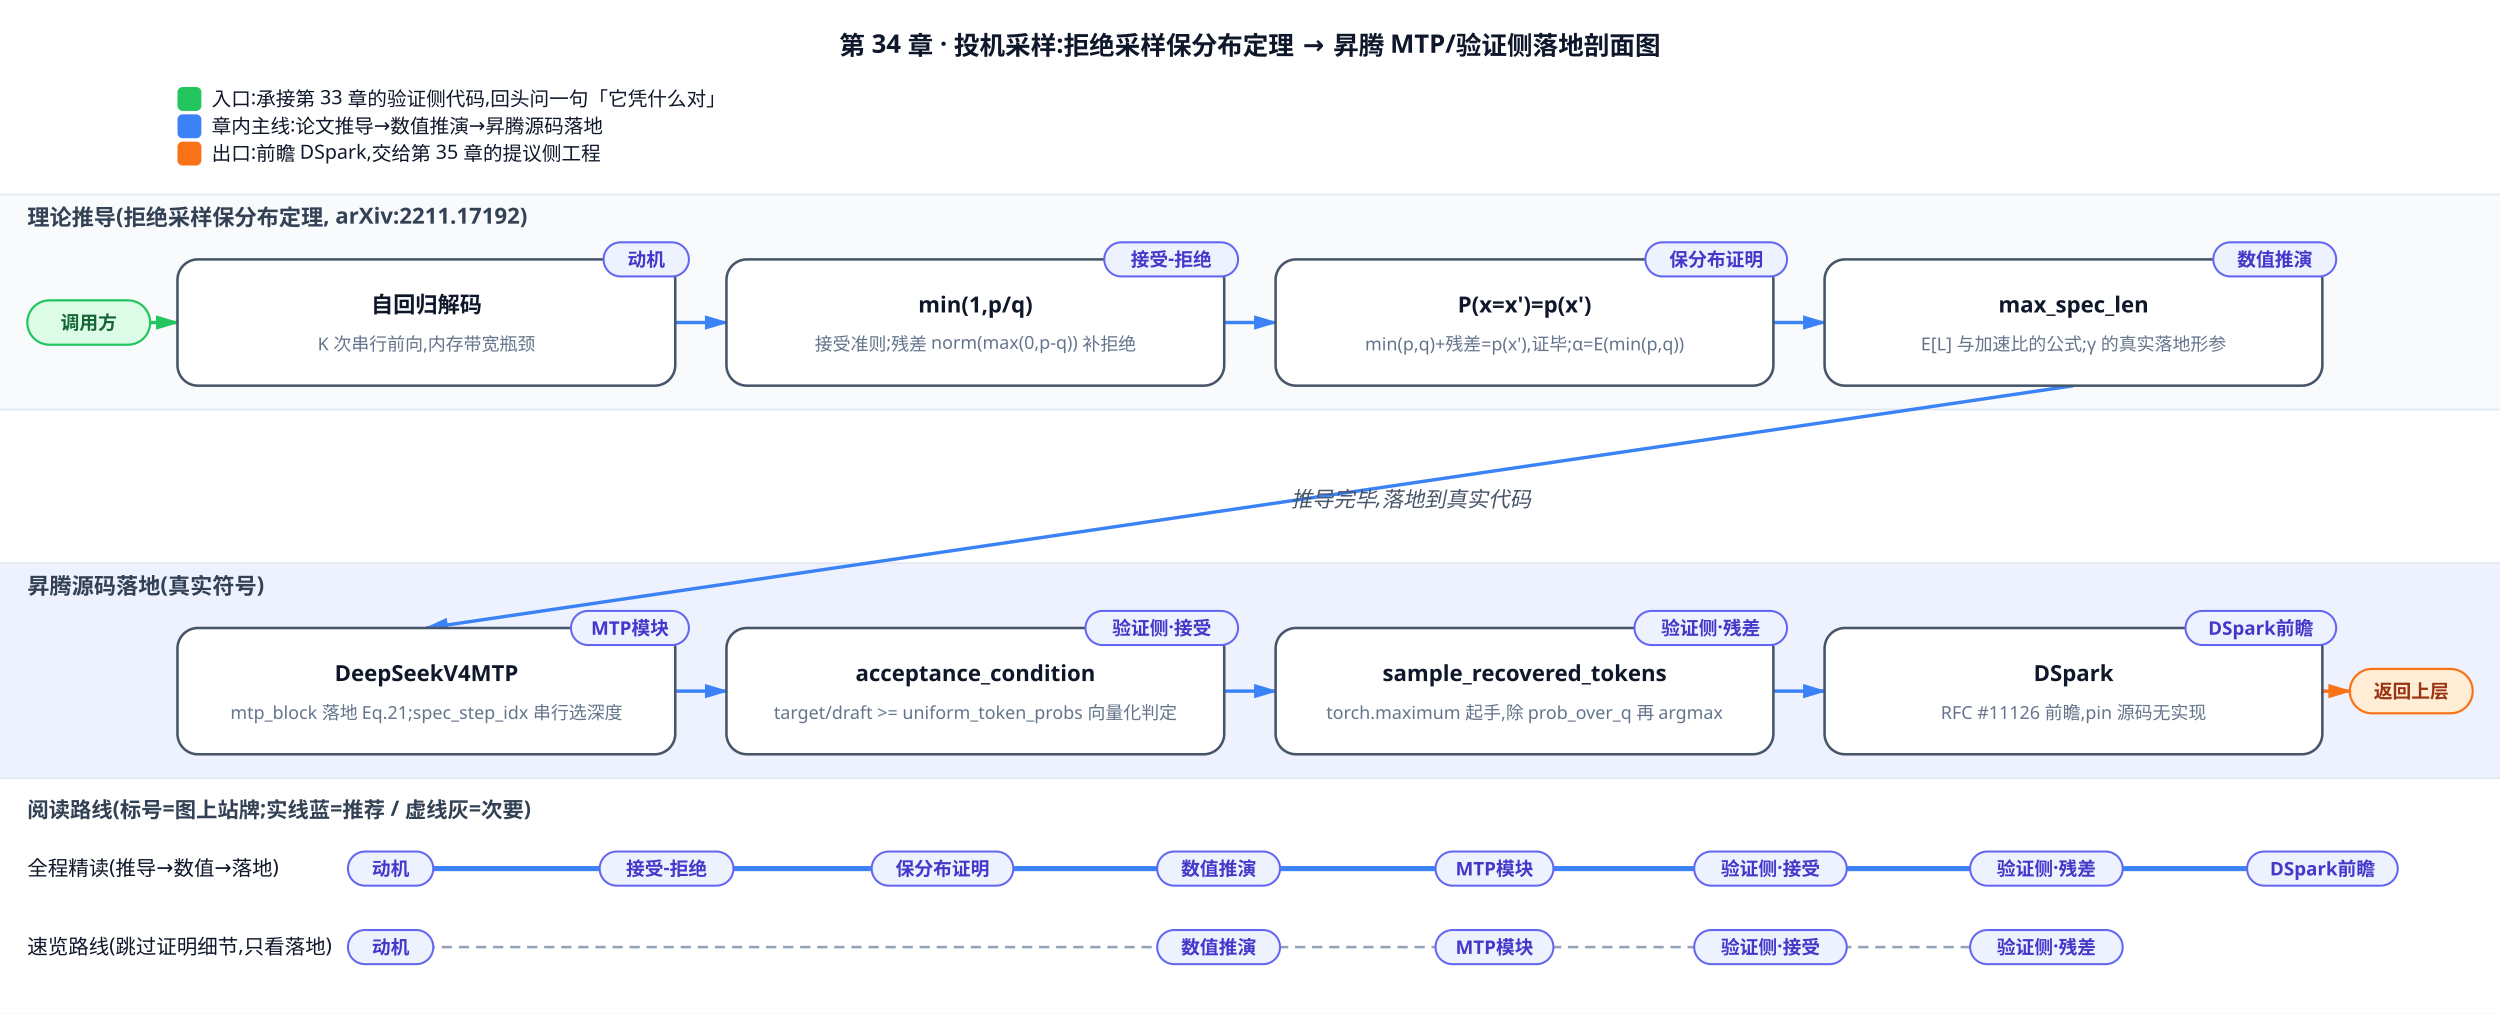
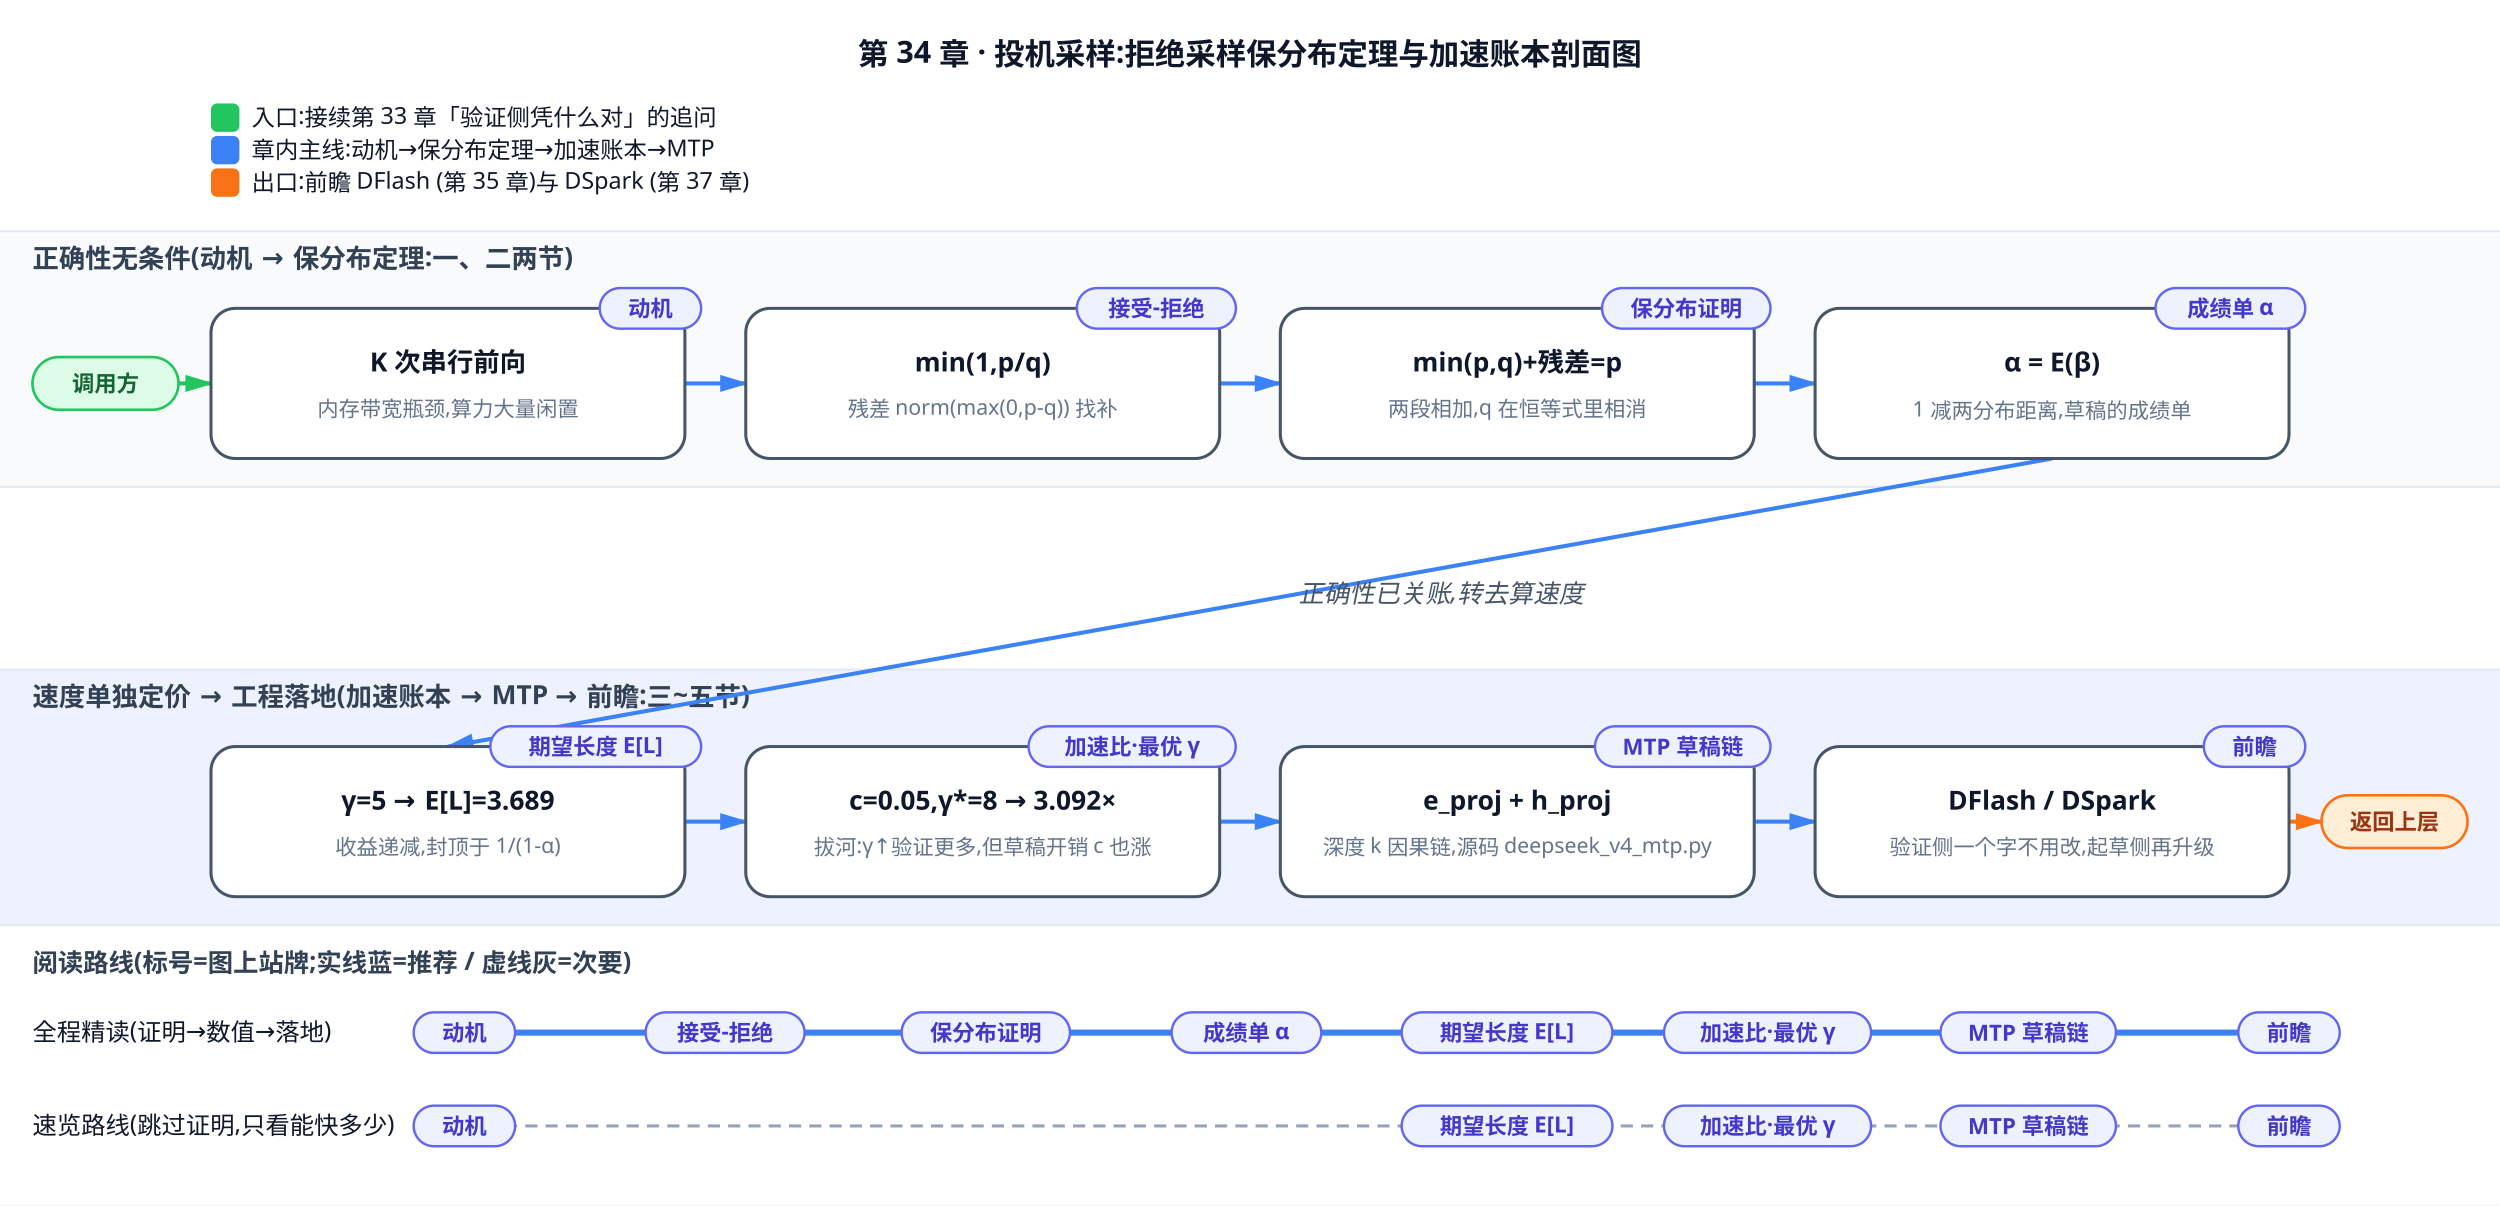
- <svg xmlns="http://www.w3.org/2000/svg" viewBox="0 0 1465.0 594.0">
+ <svg xmlns="http://www.w3.org/2000/svg" viewBox="0 0 1232.3 594.0">
  <defs>
    <marker id="mEntry" viewBox="0 0 10 6" refX="9" refY="3" markerWidth="7" markerHeight="5" orient="auto">
      <path d="M0,0 L10,3 L0,6 Z" fill="#22c55e" />
    </marker>
    <marker id="mExit" viewBox="0 0 10 6" refX="9" refY="3" markerWidth="7" markerHeight="5" orient="auto">
      <path d="M0,0 L10,3 L0,6 Z" fill="#f97316" />
    </marker>
    <marker id="mMain" viewBox="0 0 10 6" refX="9" refY="3" markerWidth="7" markerHeight="5" orient="auto">
      <path d="M0,0 L10,3 L0,6 Z" fill="#3b82f6" />
    </marker>
  </defs>
-   <rect width="1465.0" height="594.0" fill="white" />
-   <text x="732.5" y="32" text-anchor="middle" font-family="sans-serif" font-size="15" font-weight="bold" fill="#0f172a">第 34 章 · 投机采样:拒绝采样保分布定理 → 昇腾 MTP/验证侧落地剖面图</text>
+   <rect width="1232.3" height="594.0" fill="white" />
+   <text x="616.1" y="32" text-anchor="middle" font-family="sans-serif" font-size="15" font-weight="bold" fill="#0f172a">第 34 章 · 投机采样:拒绝采样保分布定理与加速账本剖面图</text>
  <rect x="104" y="51" width="14" height="14" rx="3" fill="#22c55e" />
-   <text x="124" y="62" font-family="sans-serif" font-size="11.5" fill="#0f172a">入口:承接第 33 章的验证侧代码,回头问一句「它凭什么对」</text>
+   <text x="124" y="62" font-family="sans-serif" font-size="11.5" fill="#0f172a">入口:接续第 33 章「验证侧凭什么对」的追问</text>
  <rect x="104" y="67" width="14" height="14" rx="3" fill="#3b82f6" />
-   <text x="124" y="78" font-family="sans-serif" font-size="11.5" fill="#0f172a">章内主线:论文推导→数值推演→昇腾源码落地</text>
+   <text x="124" y="78" font-family="sans-serif" font-size="11.5" fill="#0f172a">章内主线:动机→保分布定理→加速账本→MTP</text>
  <rect x="104" y="83" width="14" height="14" rx="3" fill="#f97316" />
-   <text x="124" y="94" font-family="sans-serif" font-size="11.5" fill="#0f172a">出口:前瞻 DSpark,交给第 35 章的提议侧工程</text>
-   <rect x="0" y="114.0" width="1465.0" height="126.0" fill="#f8fafc" />
-   <text x="16" y="132.0" font-family="sans-serif" font-size="13" font-weight="bold" fill="#334155">理论推导(拒绝采样保分布定理, arXiv:2211.17192)</text>
-   <line x1="0" y1="114.0" x2="1465.0" y2="114.0" stroke="#e2e8f0" stroke-width="1" />
-   <line x1="0" y1="240.0" x2="1465.0" y2="240.0" stroke="#e2e8f0" stroke-width="1" />
-   <rect x="0" y="330.0" width="1465.0" height="126.0" fill="#eef2ff" />
-   <text x="16" y="348.0" font-family="sans-serif" font-size="13" font-weight="bold" fill="#334155">昇腾源码落地(真实符号)</text>
-   <line x1="0" y1="330.0" x2="1465.0" y2="330.0" stroke="#e2e8f0" stroke-width="1" />
-   <line x1="0" y1="456.0" x2="1465.0" y2="456.0" stroke="#e2e8f0" stroke-width="1" />
+   <text x="124" y="94" font-family="sans-serif" font-size="11.5" fill="#0f172a">出口:前瞻 DFlash (第 35 章)与 DSpark (第 37 章)</text>
+   <rect x="0" y="114.0" width="1232.3" height="126.0" fill="#f8fafc" />
+   <text x="16" y="132.0" font-family="sans-serif" font-size="13" font-weight="bold" fill="#334155">正确性无条件(动机 → 保分布定理:一、二两节)</text>
+   <line x1="0" y1="114.0" x2="1232.3" y2="114.0" stroke="#e2e8f0" stroke-width="1" />
+   <line x1="0" y1="240.0" x2="1232.3" y2="240.0" stroke="#e2e8f0" stroke-width="1" />
+   <rect x="0" y="330.0" width="1232.3" height="126.0" fill="#eef2ff" />
+   <text x="16" y="348.0" font-family="sans-serif" font-size="13" font-weight="bold" fill="#334155">速度单独定价 → 工程落地(加速账本 → MTP → 前瞻:三~五节)</text>
+   <line x1="0" y1="330.0" x2="1232.3" y2="330.0" stroke="#e2e8f0" stroke-width="1" />
+   <line x1="0" y1="456.0" x2="1232.3" y2="456.0" stroke="#e2e8f0" stroke-width="1" />
  <rect x="16" y="176.0" width="72" height="26" rx="13.0" fill="#dcfce7" stroke="#22c55e" stroke-width="1.3" />
  <text x="52.0" y="193.0" text-anchor="middle" font-family="sans-serif" font-size="11" font-weight="bold" fill="#166534">调用方</text>
  <line x1="88" y1="189.0" x2="104.0" y2="189.0" stroke="#22c55e" stroke-width="2" marker-end="url(#mEntry)" />
-   <rect x="1377.0" y="392.0" width="72" height="26" rx="13.0" fill="#ffedd5" stroke="#f97316" stroke-width="1.3" />
-   <text x="1413.0" y="409.0" text-anchor="middle" font-family="sans-serif" font-size="11" font-weight="bold" fill="#9a3412">返回上层</text>
-   <line x1="1361.0" y1="405.0" x2="1377.0" y2="405.0" stroke="#f97316" stroke-width="2" marker-end="url(#mExit)" />
-   <line x1="395.7" y1="189.0" x2="425.7" y2="189.0" stroke="#3b82f6" stroke-width="2" marker-end="url(#mMain)" />
-   <line x1="717.5" y1="189.0" x2="747.5" y2="189.0" stroke="#3b82f6" stroke-width="2" marker-end="url(#mMain)" />
-   <line x1="1039.2" y1="189.0" x2="1069.2" y2="189.0" stroke="#3b82f6" stroke-width="2" marker-end="url(#mMain)" />
-   <line x1="1215.1" y1="226.0" x2="249.9" y2="368.0" stroke="#3b82f6" stroke-width="2" marker-end="url(#mMain)" />
-   <line x1="395.7" y1="405.0" x2="425.7" y2="405.0" stroke="#3b82f6" stroke-width="2" marker-end="url(#mMain)" />
-   <line x1="717.5" y1="405.0" x2="747.5" y2="405.0" stroke="#3b82f6" stroke-width="2" marker-end="url(#mMain)" />
-   <line x1="1039.2" y1="405.0" x2="1069.2" y2="405.0" stroke="#3b82f6" stroke-width="2" marker-end="url(#mMain)" />
-   <text x="756.5" y="297.0" font-family="sans-serif" font-size="12.5" font-style="italic" fill="#475569">推导完毕,落地到真实代码</text>
-   <rect x="104.0" y="152.0" width="291.7" height="74" rx="12" fill="#ffffff" stroke="#475569" stroke-width="1.5" />
-   <text x="249.9" y="183.1" text-anchor="middle" font-family="sans-serif" font-size="13" font-weight="bold" fill="#0f172a">自回归解码</text>
-   <text x="249.9" y="205.3" text-anchor="middle" font-family="sans-serif" font-size="10.5" fill="#64748b">K 次串行前向,内存带宽瓶颈</text>
-   <rect x="353.7" y="142.0" width="50.0" height="20" rx="10.0" fill="#eef2ff" stroke="#6366f1" stroke-width="1.2" />
-   <text x="378.7" y="156.0" text-anchor="middle" font-family="sans-serif" font-size="11" font-weight="bold" fill="#4338ca">动机</text>
-   <rect x="425.7" y="152.0" width="291.7" height="74" rx="12" fill="#ffffff" stroke="#475569" stroke-width="1.5" />
-   <text x="571.6" y="183.1" text-anchor="middle" font-family="sans-serif" font-size="13" font-weight="bold" fill="#0f172a">min(1,p/q)</text>
-   <text x="571.6" y="205.3" text-anchor="middle" font-family="sans-serif" font-size="10.5" fill="#64748b">接受准则;残差 norm(max(0,p-q)) 补拒绝</text>
-   <rect x="647.1" y="142.0" width="78.4" height="20" rx="10.0" fill="#eef2ff" stroke="#6366f1" stroke-width="1.2" />
-   <text x="686.3" y="156.0" text-anchor="middle" font-family="sans-serif" font-size="11" font-weight="bold" fill="#4338ca">接受-拒绝</text>
-   <rect x="747.5" y="152.0" width="291.7" height="74" rx="12" fill="#ffffff" stroke="#475569" stroke-width="1.5" />
-   <text x="893.4" y="183.1" text-anchor="middle" font-family="sans-serif" font-size="13" font-weight="bold" fill="#0f172a">P(x=x')=p(x')</text>
-   <text x="893.4" y="205.3" text-anchor="middle" font-family="sans-serif" font-size="10.5" fill="#64748b">min(p,q)+残差=p(x'),证毕;α=E(min(p,q))</text>
-   <rect x="964.2" y="142.0" width="83.0" height="20" rx="10.0" fill="#eef2ff" stroke="#6366f1" stroke-width="1.2" />
-   <text x="1005.7" y="156.0" text-anchor="middle" font-family="sans-serif" font-size="11" font-weight="bold" fill="#4338ca">保分布证明</text>
-   <rect x="1069.2" y="152.0" width="291.7" height="74" rx="12" fill="#ffffff" stroke="#475569" stroke-width="1.5" />
-   <text x="1215.1" y="183.1" text-anchor="middle" font-family="sans-serif" font-size="13" font-weight="bold" fill="#0f172a">max_spec_len</text>
-   <text x="1215.1" y="205.3" text-anchor="middle" font-family="sans-serif" font-size="10.5" fill="#64748b">E[L] 与加速比的公式;γ 的真实落地形参</text>
-   <rect x="1297.0" y="142.0" width="72.0" height="20" rx="10.0" fill="#eef2ff" stroke="#6366f1" stroke-width="1.2" />
-   <text x="1333.0" y="156.0" text-anchor="middle" font-family="sans-serif" font-size="11" font-weight="bold" fill="#4338ca">数值推演</text>
-   <rect x="104.0" y="368.0" width="291.7" height="74" rx="12" fill="#ffffff" stroke="#475569" stroke-width="1.5" />
-   <text x="249.9" y="399.1" text-anchor="middle" font-family="sans-serif" font-size="13" font-weight="bold" fill="#0f172a">DeepSeekV4MTP</text>
-   <text x="249.9" y="421.3" text-anchor="middle" font-family="sans-serif" font-size="10.5" fill="#64748b">mtp_block 落地 Eq.21;spec_step_idx 串行选深度</text>
-   <rect x="334.6" y="358.0" width="69.1" height="20" rx="10.0" fill="#eef2ff" stroke="#6366f1" stroke-width="1.2" />
-   <text x="369.2" y="372.0" text-anchor="middle" font-family="sans-serif" font-size="11" font-weight="bold" fill="#4338ca">MTP模块</text>
-   <rect x="425.7" y="368.0" width="291.7" height="74" rx="12" fill="#ffffff" stroke="#475569" stroke-width="1.5" />
-   <text x="571.6" y="399.1" text-anchor="middle" font-family="sans-serif" font-size="13" font-weight="bold" fill="#0f172a">acceptance_condition</text>
-   <text x="571.6" y="421.3" text-anchor="middle" font-family="sans-serif" font-size="10.5" fill="#64748b">target/draft &gt;= uniform_token_probs 向量化判定</text>
-   <rect x="636.1" y="358.0" width="89.4" height="20" rx="10.0" fill="#eef2ff" stroke="#6366f1" stroke-width="1.2" />
-   <text x="680.8" y="372.0" text-anchor="middle" font-family="sans-serif" font-size="11" font-weight="bold" fill="#4338ca">验证侧·接受</text>
-   <rect x="747.5" y="368.0" width="291.7" height="74" rx="12" fill="#ffffff" stroke="#475569" stroke-width="1.5" />
-   <text x="893.4" y="399.1" text-anchor="middle" font-family="sans-serif" font-size="13" font-weight="bold" fill="#0f172a">sample_recovered_tokens</text>
-   <text x="893.4" y="421.3" text-anchor="middle" font-family="sans-serif" font-size="10.5" fill="#64748b">torch.maximum 起手,除 prob_over_q 再 argmax</text>
-   <rect x="957.8" y="358.0" width="89.4" height="20" rx="10.0" fill="#eef2ff" stroke="#6366f1" stroke-width="1.2" />
-   <text x="1002.5" y="372.0" text-anchor="middle" font-family="sans-serif" font-size="11" font-weight="bold" fill="#4338ca">验证侧·残差</text>
-   <rect x="1069.2" y="368.0" width="291.7" height="74" rx="12" fill="#ffffff" stroke="#475569" stroke-width="1.5" />
-   <text x="1215.1" y="399.1" text-anchor="middle" font-family="sans-serif" font-size="13" font-weight="bold" fill="#0f172a">DSpark</text>
-   <text x="1215.1" y="421.3" text-anchor="middle" font-family="sans-serif" font-size="10.5" fill="#64748b">RFC #11126 前瞻,pin 源码无实现</text>
-   <rect x="1280.7" y="358.0" width="88.3" height="20" rx="10.0" fill="#eef2ff" stroke="#6366f1" stroke-width="1.2" />
-   <text x="1324.8" y="372.0" text-anchor="middle" font-family="sans-serif" font-size="11" font-weight="bold" fill="#4338ca">DSpark前瞻</text>
+   <rect x="1144.3" y="392.0" width="72" height="26" rx="13.0" fill="#ffedd5" stroke="#f97316" stroke-width="1.3" />
+   <text x="1180.3" y="409.0" text-anchor="middle" font-family="sans-serif" font-size="11" font-weight="bold" fill="#9a3412">返回上层</text>
+   <line x1="1128.3" y1="405.0" x2="1144.3" y2="405.0" stroke="#f97316" stroke-width="2" marker-end="url(#mExit)" />
+   <line x1="337.6" y1="189.0" x2="367.6" y2="189.0" stroke="#3b82f6" stroke-width="2" marker-end="url(#mMain)" />
+   <line x1="601.1" y1="189.0" x2="631.1" y2="189.0" stroke="#3b82f6" stroke-width="2" marker-end="url(#mMain)" />
+   <line x1="864.7" y1="189.0" x2="894.7" y2="189.0" stroke="#3b82f6" stroke-width="2" marker-end="url(#mMain)" />
+   <line x1="1011.5" y1="226.0" x2="220.8" y2="368.0" stroke="#3b82f6" stroke-width="2" marker-end="url(#mMain)" />
+   <line x1="337.6" y1="405.0" x2="367.6" y2="405.0" stroke="#3b82f6" stroke-width="2" marker-end="url(#mMain)" />
+   <line x1="601.1" y1="405.0" x2="631.1" y2="405.0" stroke="#3b82f6" stroke-width="2" marker-end="url(#mMain)" />
+   <line x1="864.7" y1="405.0" x2="894.7" y2="405.0" stroke="#3b82f6" stroke-width="2" marker-end="url(#mMain)" />
+   <text x="640.1" y="297.0" font-family="sans-serif" font-size="12.5" font-style="italic" fill="#475569">正确性已关账,转去算速度</text>
+   <rect x="104.0" y="152.0" width="233.6" height="74" rx="12" fill="#ffffff" stroke="#475569" stroke-width="1.5" />
+   <text x="220.8" y="183.1" text-anchor="middle" font-family="sans-serif" font-size="13" font-weight="bold" fill="#0f172a">K 次串行前向</text>
+   <text x="220.8" y="205.3" text-anchor="middle" font-family="sans-serif" font-size="10.5" fill="#64748b">内存带宽瓶颈,算力大量闲置</text>
+   <rect x="295.6" y="142.0" width="50.0" height="20" rx="10.0" fill="#eef2ff" stroke="#6366f1" stroke-width="1.2" />
+   <text x="320.6" y="156.0" text-anchor="middle" font-family="sans-serif" font-size="11" font-weight="bold" fill="#4338ca">动机</text>
+   <rect x="367.6" y="152.0" width="233.6" height="74" rx="12" fill="#ffffff" stroke="#475569" stroke-width="1.5" />
+   <text x="484.4" y="183.1" text-anchor="middle" font-family="sans-serif" font-size="13" font-weight="bold" fill="#0f172a">min(1,p/q)</text>
+   <text x="484.4" y="205.3" text-anchor="middle" font-family="sans-serif" font-size="10.5" fill="#64748b">残差 norm(max(0,p-q)) 找补</text>
+   <rect x="530.8" y="142.0" width="78.4" height="20" rx="10.0" fill="#eef2ff" stroke="#6366f1" stroke-width="1.2" />
+   <text x="570.0" y="156.0" text-anchor="middle" font-family="sans-serif" font-size="11" font-weight="bold" fill="#4338ca">接受-拒绝</text>
+   <rect x="631.1" y="152.0" width="233.6" height="74" rx="12" fill="#ffffff" stroke="#475569" stroke-width="1.5" />
+   <text x="747.9" y="183.1" text-anchor="middle" font-family="sans-serif" font-size="13" font-weight="bold" fill="#0f172a">min(p,q)+残差=p</text>
+   <text x="747.9" y="205.3" text-anchor="middle" font-family="sans-serif" font-size="10.5" fill="#64748b">两段相加,q 在恒等式里相消</text>
+   <rect x="789.7" y="142.0" width="83.0" height="20" rx="10.0" fill="#eef2ff" stroke="#6366f1" stroke-width="1.2" />
+   <text x="831.2" y="156.0" text-anchor="middle" font-family="sans-serif" font-size="11" font-weight="bold" fill="#4338ca">保分布证明</text>
+   <rect x="894.7" y="152.0" width="233.6" height="74" rx="12" fill="#ffffff" stroke="#475569" stroke-width="1.5" />
+   <text x="1011.5" y="183.1" text-anchor="middle" font-family="sans-serif" font-size="13" font-weight="bold" fill="#0f172a">α = E(β)</text>
+   <text x="1011.5" y="205.3" text-anchor="middle" font-family="sans-serif" font-size="10.5" fill="#64748b">1 减两分布距离,草稿的成绩单</text>
+   <rect x="1062.5" y="142.0" width="73.8" height="20" rx="10.0" fill="#eef2ff" stroke="#6366f1" stroke-width="1.2" />
+   <text x="1099.4" y="156.0" text-anchor="middle" font-family="sans-serif" font-size="11" font-weight="bold" fill="#4338ca">成绩单 α</text>
+   <rect x="104.0" y="368.0" width="233.6" height="74" rx="12" fill="#ffffff" stroke="#475569" stroke-width="1.5" />
+   <text x="220.8" y="399.1" text-anchor="middle" font-family="sans-serif" font-size="13" font-weight="bold" fill="#0f172a">γ=5 → E[L]=3.689</text>
+   <text x="220.8" y="421.3" text-anchor="middle" font-family="sans-serif" font-size="10.5" fill="#64748b">收益递减,封顶于 1/(1-α)</text>
+   <rect x="241.7" y="358.0" width="103.9" height="20" rx="10.0" fill="#eef2ff" stroke="#6366f1" stroke-width="1.2" />
+   <text x="293.6" y="372.0" text-anchor="middle" font-family="sans-serif" font-size="11" font-weight="bold" fill="#4338ca">期望长度 E[L]</text>
+   <rect x="367.6" y="368.0" width="233.6" height="74" rx="12" fill="#ffffff" stroke="#475569" stroke-width="1.5" />
+   <text x="484.4" y="399.1" text-anchor="middle" font-family="sans-serif" font-size="13" font-weight="bold" fill="#0f172a">c=0.05,γ*=8 → 3.092×</text>
+   <text x="484.4" y="421.3" text-anchor="middle" font-family="sans-serif" font-size="10.5" fill="#64748b">拔河:γ↑验证更多,但草稿开销 c 也涨</text>
+   <rect x="507.0" y="358.0" width="102.1" height="20" rx="10.0" fill="#eef2ff" stroke="#6366f1" stroke-width="1.2" />
+   <text x="558.1" y="372.0" text-anchor="middle" font-family="sans-serif" font-size="11" font-weight="bold" fill="#4338ca">加速比·最优 γ</text>
+   <rect x="631.1" y="368.0" width="233.6" height="74" rx="12" fill="#ffffff" stroke="#475569" stroke-width="1.5" />
+   <text x="747.9" y="399.1" text-anchor="middle" font-family="sans-serif" font-size="13" font-weight="bold" fill="#0f172a">e_proj + h_proj</text>
+   <text x="747.9" y="421.3" text-anchor="middle" font-family="sans-serif" font-size="10.5" fill="#64748b">深度 k 因果链,源码 deepseek_v4_mtp.py</text>
+   <rect x="786.2" y="358.0" width="86.5" height="20" rx="10.0" fill="#eef2ff" stroke="#6366f1" stroke-width="1.2" />
+   <text x="829.5" y="372.0" text-anchor="middle" font-family="sans-serif" font-size="11" font-weight="bold" fill="#4338ca">MTP 草稿链</text>
+   <rect x="894.7" y="368.0" width="233.6" height="74" rx="12" fill="#ffffff" stroke="#475569" stroke-width="1.5" />
+   <text x="1011.5" y="399.1" text-anchor="middle" font-family="sans-serif" font-size="13" font-weight="bold" fill="#0f172a">DFlash / DSpark</text>
+   <text x="1011.5" y="421.3" text-anchor="middle" font-family="sans-serif" font-size="10.5" fill="#64748b">验证侧一个字不用改,起草侧再升级</text>
+   <rect x="1086.3" y="358.0" width="50.0" height="20" rx="10.0" fill="#eef2ff" stroke="#6366f1" stroke-width="1.2" />
+   <text x="1111.3" y="372.0" text-anchor="middle" font-family="sans-serif" font-size="11" font-weight="bold" fill="#4338ca">前瞻</text>
  <text x="16" y="479.0" font-family="sans-serif" font-size="12.5" font-weight="bold" fill="#334155">阅读路线(标号=图上站牌;实线蓝=推荐 / 虚线灰=次要)</text>
-   <text x="16" y="513.0" font-family="sans-serif" font-size="12" fill="#0f172a">全程精读(推导→数值→落地)</text>
-   <line x1="228.9" y1="509.0" x2="1361.0" y2="509.0" stroke="#3b82f6" stroke-width="3" />
+   <text x="16" y="513.0" font-family="sans-serif" font-size="12" fill="#0f172a">全程精读(证明→数值→落地)</text>
+   <line x1="228.9" y1="509.0" x2="1128.3" y2="509.0" stroke="#3b82f6" stroke-width="3" />
  <rect x="203.9" y="499.0" width="50.0" height="20" rx="10.0" fill="#eef2ff" stroke="#6366f1" stroke-width="1.2" />
  <text x="228.9" y="513.0" text-anchor="middle" font-family="sans-serif" font-size="11" font-weight="bold" fill="#4338ca">动机</text>
-   <rect x="351.4" y="499.0" width="78.4" height="20" rx="10.0" fill="#eef2ff" stroke="#6366f1" stroke-width="1.2" />
-   <text x="390.6" y="513.0" text-anchor="middle" font-family="sans-serif" font-size="11" font-weight="bold" fill="#4338ca">接受-拒绝</text>
-   <rect x="510.8" y="499.0" width="83.0" height="20" rx="10.0" fill="#eef2ff" stroke="#6366f1" stroke-width="1.2" />
-   <text x="552.3" y="513.0" text-anchor="middle" font-family="sans-serif" font-size="11" font-weight="bold" fill="#4338ca">保分布证明</text>
-   <rect x="678.1" y="499.0" width="72.0" height="20" rx="10.0" fill="#eef2ff" stroke="#6366f1" stroke-width="1.2" />
-   <text x="714.1" y="513.0" text-anchor="middle" font-family="sans-serif" font-size="11" font-weight="bold" fill="#4338ca">数值推演</text>
-   <rect x="841.2" y="499.0" width="69.1" height="20" rx="10.0" fill="#eef2ff" stroke="#6366f1" stroke-width="1.2" />
-   <text x="875.8" y="513.0" text-anchor="middle" font-family="sans-serif" font-size="11" font-weight="bold" fill="#4338ca">MTP模块</text>
-   <rect x="992.8" y="499.0" width="89.4" height="20" rx="10.0" fill="#eef2ff" stroke="#6366f1" stroke-width="1.2" />
-   <text x="1037.5" y="513.0" text-anchor="middle" font-family="sans-serif" font-size="11" font-weight="bold" fill="#4338ca">验证侧·接受</text>
-   <rect x="1154.5" y="499.0" width="89.4" height="20" rx="10.0" fill="#eef2ff" stroke="#6366f1" stroke-width="1.2" />
-   <text x="1199.2" y="513.0" text-anchor="middle" font-family="sans-serif" font-size="11" font-weight="bold" fill="#4338ca">验证侧·残差</text>
-   <rect x="1316.8" y="499.0" width="88.3" height="20" rx="10.0" fill="#eef2ff" stroke="#6366f1" stroke-width="1.2" />
-   <text x="1361.0" y="513.0" text-anchor="middle" font-family="sans-serif" font-size="11" font-weight="bold" fill="#4338ca">DSpark前瞻</text>
-   <text x="16" y="559.0" font-family="sans-serif" font-size="12" fill="#0f172a">速览路线(跳过证明细节,只看落地)</text>
-   <line x1="228.9" y1="555.0" x2="1199.2" y2="555.0" stroke="#94a3b8" stroke-width="1.5" stroke-dasharray="6,4" />
+   <rect x="318.2" y="499.0" width="78.4" height="20" rx="10.0" fill="#eef2ff" stroke="#6366f1" stroke-width="1.2" />
+   <text x="357.4" y="513.0" text-anchor="middle" font-family="sans-serif" font-size="11" font-weight="bold" fill="#4338ca">接受-拒绝</text>
+   <rect x="444.4" y="499.0" width="83.0" height="20" rx="10.0" fill="#eef2ff" stroke="#6366f1" stroke-width="1.2" />
+   <text x="485.9" y="513.0" text-anchor="middle" font-family="sans-serif" font-size="11" font-weight="bold" fill="#4338ca">保分布证明</text>
+   <rect x="577.5" y="499.0" width="73.8" height="20" rx="10.0" fill="#eef2ff" stroke="#6366f1" stroke-width="1.2" />
+   <text x="614.3" y="513.0" text-anchor="middle" font-family="sans-serif" font-size="11" font-weight="bold" fill="#4338ca">成绩单 α</text>
+   <rect x="690.9" y="499.0" width="103.9" height="20" rx="10.0" fill="#eef2ff" stroke="#6366f1" stroke-width="1.2" />
+   <text x="742.8" y="513.0" text-anchor="middle" font-family="sans-serif" font-size="11" font-weight="bold" fill="#4338ca">期望长度 E[L]</text>
+   <rect x="820.2" y="499.0" width="102.1" height="20" rx="10.0" fill="#eef2ff" stroke="#6366f1" stroke-width="1.2" />
+   <text x="871.3" y="513.0" text-anchor="middle" font-family="sans-serif" font-size="11" font-weight="bold" fill="#4338ca">加速比·最优 γ</text>
+   <rect x="956.5" y="499.0" width="86.5" height="20" rx="10.0" fill="#eef2ff" stroke="#6366f1" stroke-width="1.2" />
+   <text x="999.8" y="513.0" text-anchor="middle" font-family="sans-serif" font-size="11" font-weight="bold" fill="#4338ca">MTP 草稿链</text>
+   <rect x="1103.3" y="499.0" width="50.0" height="20" rx="10.0" fill="#eef2ff" stroke="#6366f1" stroke-width="1.2" />
+   <text x="1128.3" y="513.0" text-anchor="middle" font-family="sans-serif" font-size="11" font-weight="bold" fill="#4338ca">前瞻</text>
+   <text x="16" y="559.0" font-family="sans-serif" font-size="12" fill="#0f172a">速览路线(跳过证明,只看能快多少)</text>
+   <line x1="228.9" y1="555.0" x2="1128.3" y2="555.0" stroke="#94a3b8" stroke-width="1.5" stroke-dasharray="6,4" />
  <rect x="203.9" y="545.0" width="50.0" height="20" rx="10.0" fill="#eef2ff" stroke="#6366f1" stroke-width="1.2" />
  <text x="228.9" y="559.0" text-anchor="middle" font-family="sans-serif" font-size="11" font-weight="bold" fill="#4338ca">动机</text>
-   <rect x="678.1" y="545.0" width="72.0" height="20" rx="10.0" fill="#eef2ff" stroke="#6366f1" stroke-width="1.2" />
-   <text x="714.1" y="559.0" text-anchor="middle" font-family="sans-serif" font-size="11" font-weight="bold" fill="#4338ca">数值推演</text>
-   <rect x="841.2" y="545.0" width="69.1" height="20" rx="10.0" fill="#eef2ff" stroke="#6366f1" stroke-width="1.2" />
-   <text x="875.8" y="559.0" text-anchor="middle" font-family="sans-serif" font-size="11" font-weight="bold" fill="#4338ca">MTP模块</text>
-   <rect x="992.8" y="545.0" width="89.4" height="20" rx="10.0" fill="#eef2ff" stroke="#6366f1" stroke-width="1.2" />
-   <text x="1037.5" y="559.0" text-anchor="middle" font-family="sans-serif" font-size="11" font-weight="bold" fill="#4338ca">验证侧·接受</text>
-   <rect x="1154.5" y="545.0" width="89.4" height="20" rx="10.0" fill="#eef2ff" stroke="#6366f1" stroke-width="1.2" />
-   <text x="1199.2" y="559.0" text-anchor="middle" font-family="sans-serif" font-size="11" font-weight="bold" fill="#4338ca">验证侧·残差</text>
+   <rect x="690.9" y="545.0" width="103.9" height="20" rx="10.0" fill="#eef2ff" stroke="#6366f1" stroke-width="1.2" />
+   <text x="742.8" y="559.0" text-anchor="middle" font-family="sans-serif" font-size="11" font-weight="bold" fill="#4338ca">期望长度 E[L]</text>
+   <rect x="820.2" y="545.0" width="102.1" height="20" rx="10.0" fill="#eef2ff" stroke="#6366f1" stroke-width="1.2" />
+   <text x="871.3" y="559.0" text-anchor="middle" font-family="sans-serif" font-size="11" font-weight="bold" fill="#4338ca">加速比·最优 γ</text>
+   <rect x="956.5" y="545.0" width="86.5" height="20" rx="10.0" fill="#eef2ff" stroke="#6366f1" stroke-width="1.2" />
+   <text x="999.8" y="559.0" text-anchor="middle" font-family="sans-serif" font-size="11" font-weight="bold" fill="#4338ca">MTP 草稿链</text>
+   <rect x="1103.3" y="545.0" width="50.0" height="20" rx="10.0" fill="#eef2ff" stroke="#6366f1" stroke-width="1.2" />
+   <text x="1128.3" y="559.0" text-anchor="middle" font-family="sans-serif" font-size="11" font-weight="bold" fill="#4338ca">前瞻</text>
</svg>
